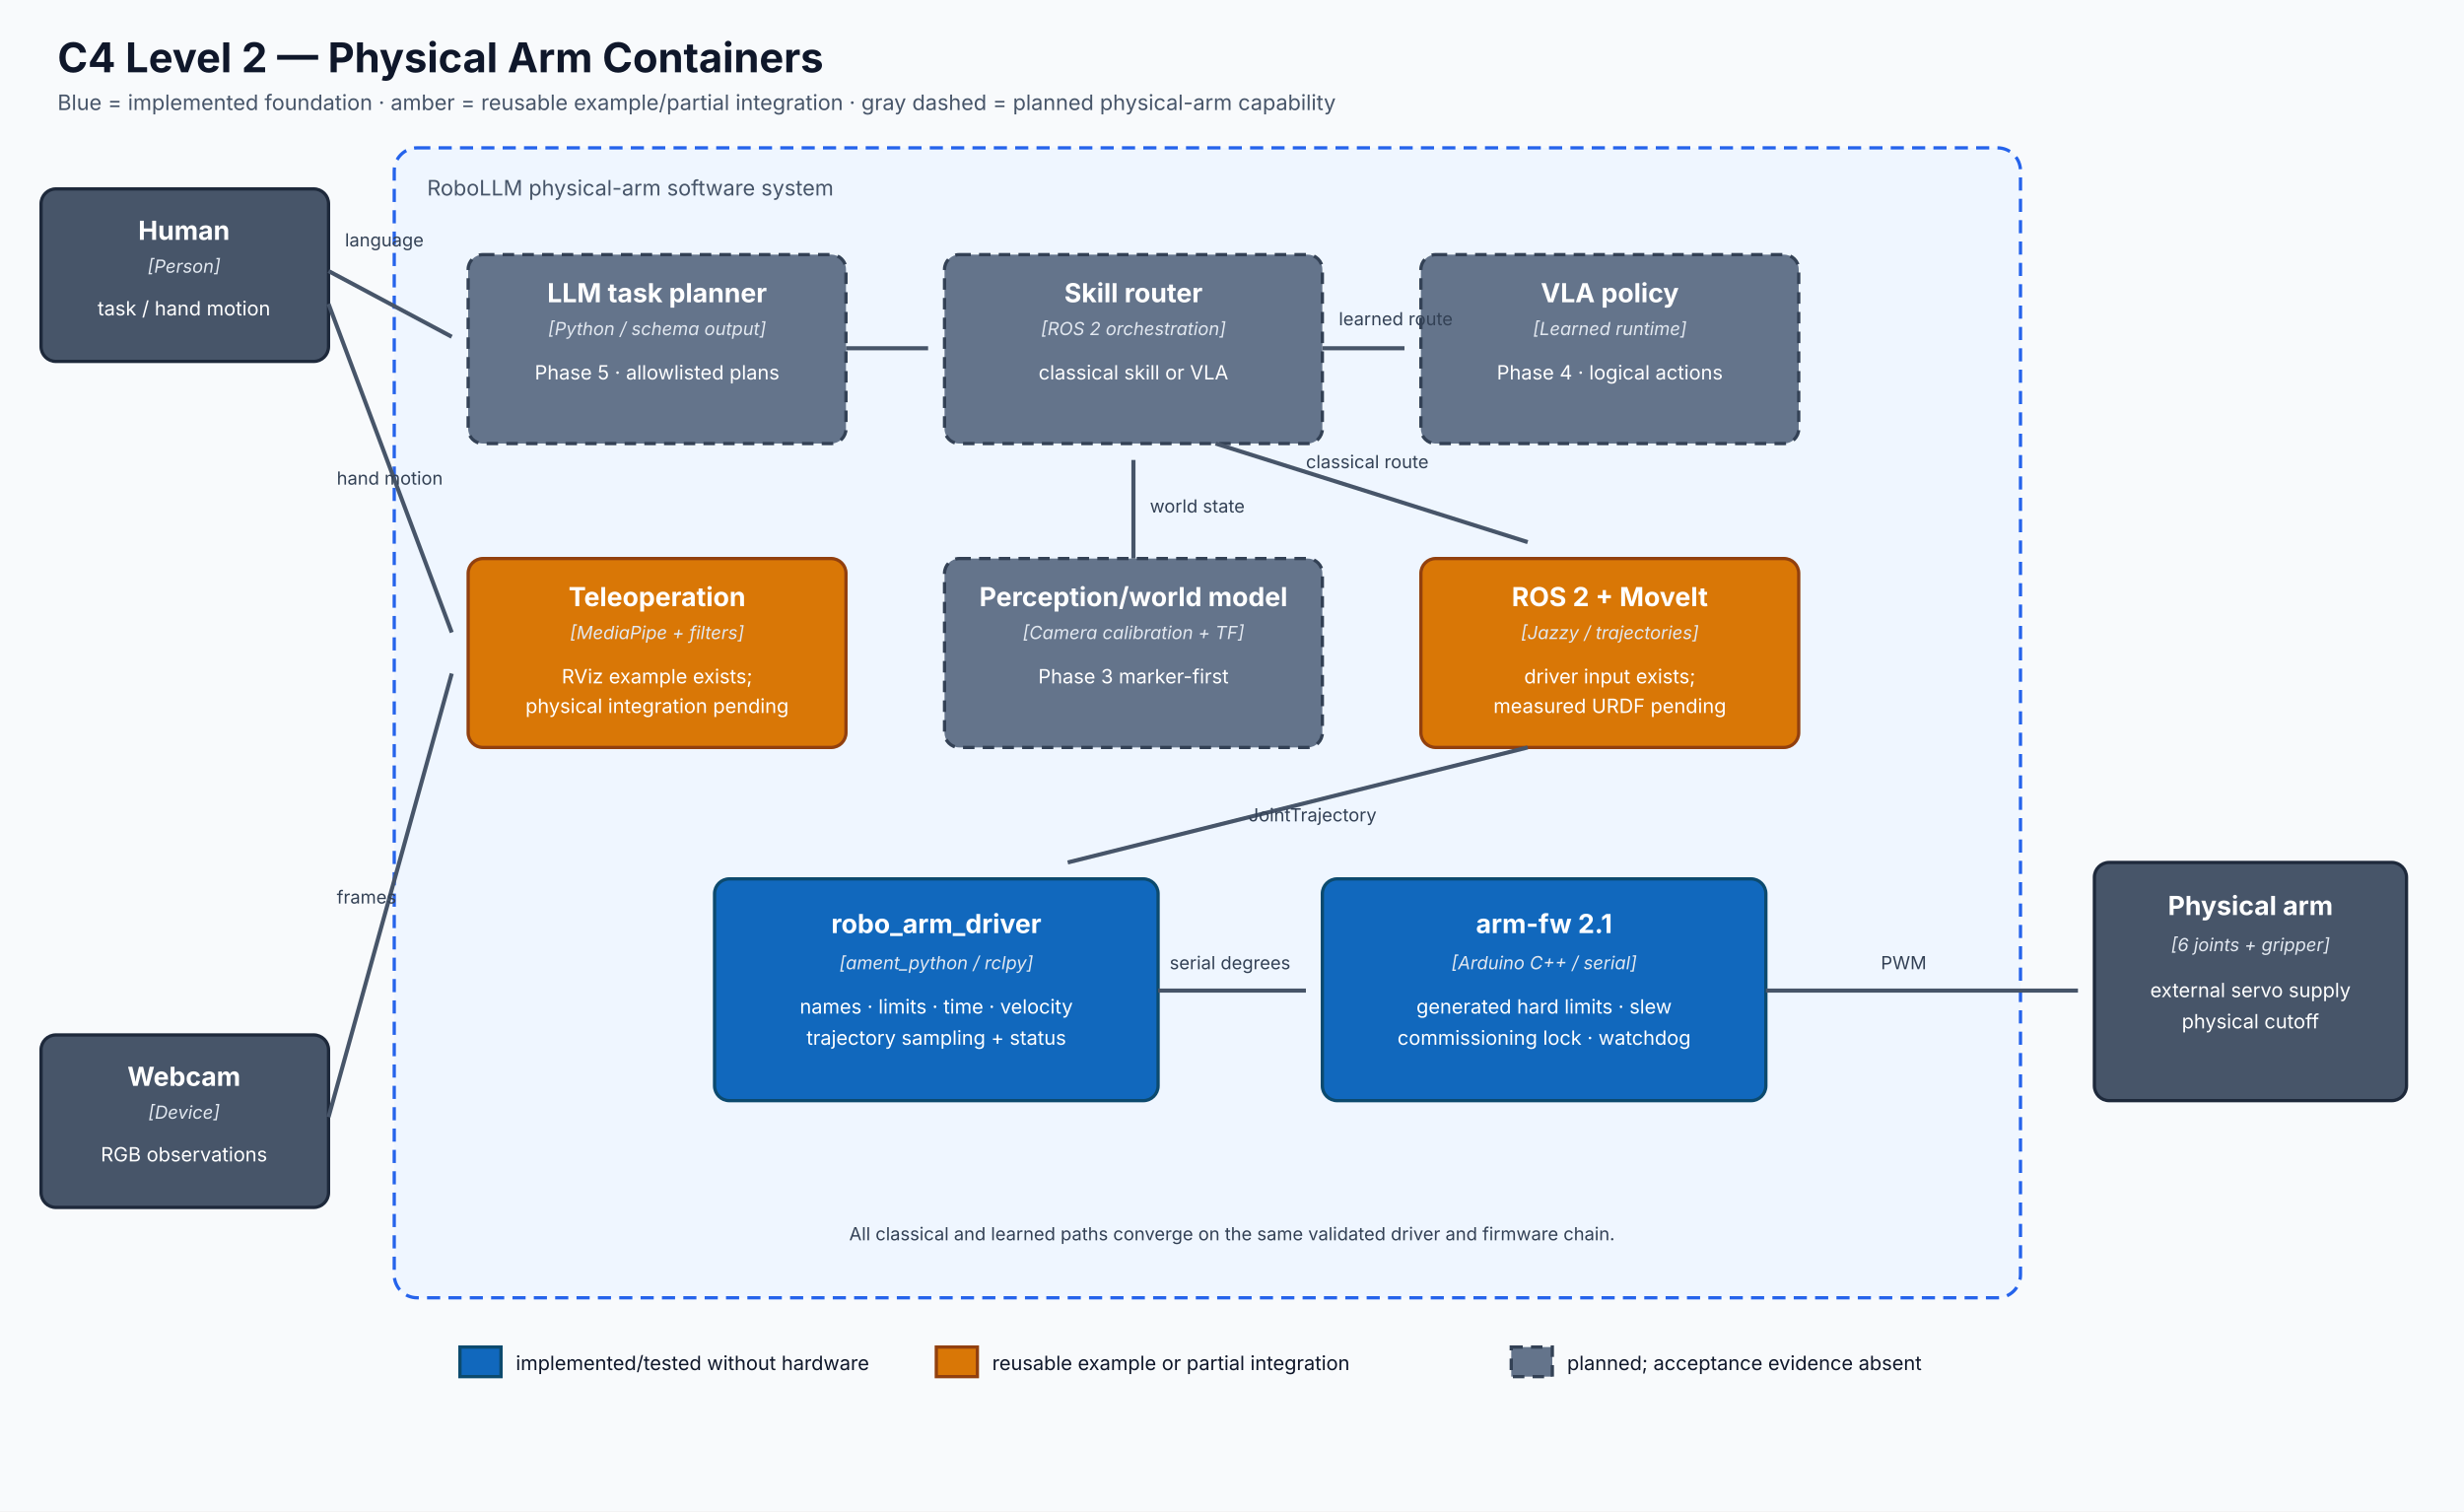
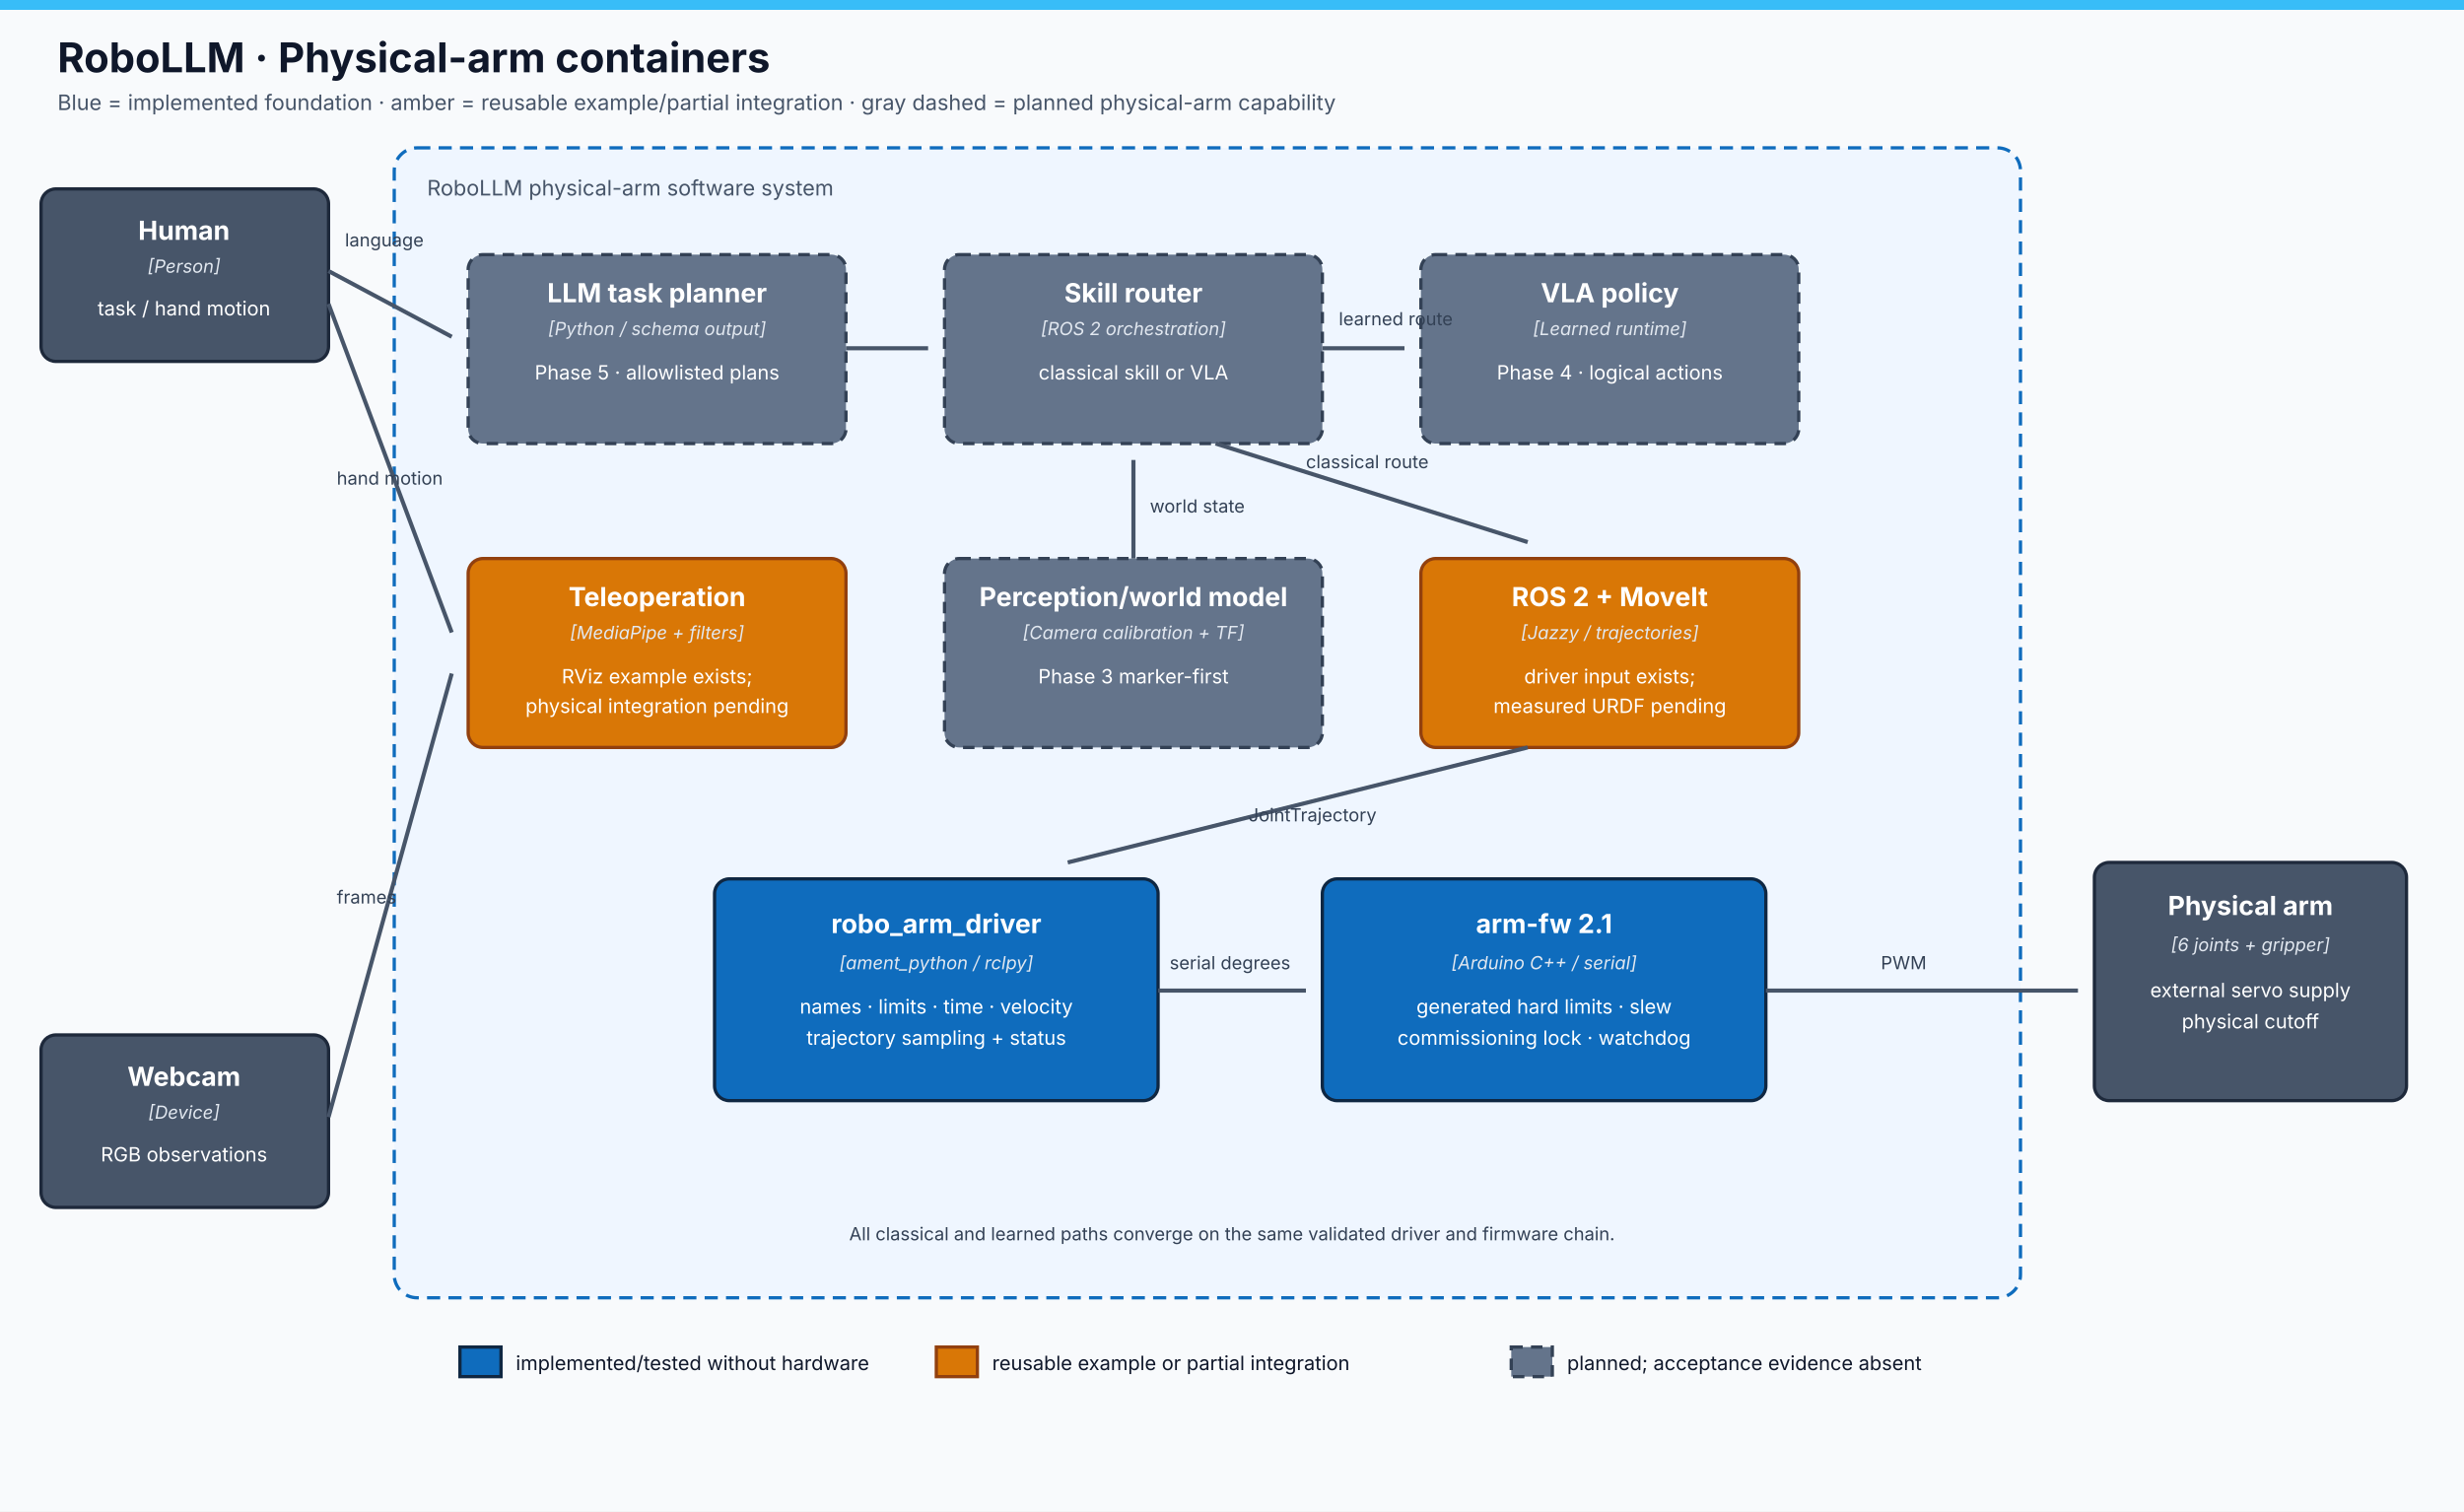
- <svg xmlns="http://www.w3.org/2000/svg" viewBox="0 0 1500 920" font-family="Inter,Arial,sans-serif" role="img" aria-labelledby="title desc">
+ <svg xmlns="http://www.w3.org/2000/svg" viewBox="0 0 1500 920" font-family="Inter, Segoe UI, Arial, sans-serif" role="img" aria-labelledby="title desc">
  <defs>
    <marker id="arrow" markerWidth="10" markerHeight="10" refX="9" refY="3" orient="auto">
      <path d="M0,0 L10,3 L0,6 Z" fill="#475569" />
    </marker>
    <style>
-       .title{font-size:25px;font-weight:700;fill:#0f172a}.sub{font-size:13px;fill:#475569}.boundary{fill:#eff6ff;stroke:#2563eb;stroke-width:2;stroke-dasharray:8 5}.impl{fill:#1168bd;stroke:#0c4a6e;stroke-width:2}.partial{fill:#d97706;stroke:#92400e;stroke-width:2}.planned{fill:#64748b;stroke:#334155;stroke-width:2;stroke-dasharray:7 5}.external{fill:#475569;stroke:#1e293b;stroke-width:2}.name{font-size:16px;font-weight:700;fill:white}.type{font-size:11px;font-style:italic;fill:#e2e8f0}.body{font-size:12px;fill:white}.line{stroke:#475569;stroke-width:2;fill:none;marker-end:url(#arrow)}.label{font-size:11px;fill:#334155}.legend{font-size:12px;fill:#0f172a}
+       .title{font-size:25px;font-weight:700;fill:#0f172a}.sub{font-size:13px;fill:#475569}.boundary{fill:#eff6ff;stroke:#0F6CBD;stroke-width:2;stroke-dasharray:8 5}.impl{fill:#0F6CBD;stroke:#0F2742;stroke-width:2}.partial{fill:#d97706;stroke:#92400e;stroke-width:2}.planned{fill:#64748b;stroke:#334155;stroke-width:2;stroke-dasharray:7 5}.external{fill:#475569;stroke:#1e293b;stroke-width:2}.name{font-size:16px;font-weight:700;fill:white}.type{font-size:11px;font-style:italic;fill:#e2e8f0}.body{font-size:12px;fill:white}.line{stroke:#475569;stroke-width:2;fill:none;marker-end:url(#arrow)}.label{font-size:11px;fill:#334155}.legend{font-size:12px;fill:#0f172a}
    </style>
  </defs>
  <rect width="1500" height="920" fill="#f8fafc" />
-   <text x="35" y="44" class="title">C4 Level 2 — Physical Arm Containers</text>
+   <text x="35" y="44" class="title">RoboLLM · Physical-arm containers</text>
  <text x="35" y="67" class="sub">Blue = implemented foundation · amber = reusable example/partial integration · gray dashed = planned physical-arm capability</text>
  <rect x="25" y="115" width="175" height="105" rx="9" class="external" />
  <text x="112" y="146" text-anchor="middle" class="name">Human</text>
  <text x="112" y="166" text-anchor="middle" class="type">[Person]</text>
  <text x="112" y="192" text-anchor="middle" class="body">task / hand motion</text>
  <rect x="25" y="630" width="175" height="105" rx="9" class="external" />
  <text x="112" y="661" text-anchor="middle" class="name">Webcam</text>
  <text x="112" y="681" text-anchor="middle" class="type">[Device]</text>
  <text x="112" y="707" text-anchor="middle" class="body">RGB observations</text>
  <rect x="240" y="90" width="990" height="700" rx="14" class="boundary" />
  <text x="260" y="119" class="sub">RoboLLM physical-arm software system</text>
  <rect x="285" y="155" width="230" height="115" rx="9" class="planned" />
  <text x="400" y="184" text-anchor="middle" class="name">LLM task planner</text>
  <text x="400" y="204" text-anchor="middle" class="type">[Python / schema output]</text>
  <text x="400" y="231" text-anchor="middle" class="body">Phase 5 · allowlisted plans</text>
  <rect x="575" y="155" width="230" height="115" rx="9" class="planned" />
  <text x="690" y="184" text-anchor="middle" class="name">Skill router</text>
  <text x="690" y="204" text-anchor="middle" class="type">[ROS 2 orchestration]</text>
  <text x="690" y="231" text-anchor="middle" class="body">classical skill or VLA</text>
  <rect x="865" y="155" width="230" height="115" rx="9" class="planned" />
  <text x="980" y="184" text-anchor="middle" class="name">VLA policy</text>
  <text x="980" y="204" text-anchor="middle" class="type">[Learned runtime]</text>
  <text x="980" y="231" text-anchor="middle" class="body">Phase 4 · logical actions</text>
  <rect x="285" y="340" width="230" height="115" rx="9" class="partial" />
  <text x="400" y="369" text-anchor="middle" class="name">Teleoperation</text>
  <text x="400" y="389" text-anchor="middle" class="type">[MediaPipe + filters]</text>
  <text x="400" y="416" text-anchor="middle" class="body">RViz example exists;</text>
  <text x="400" y="434" text-anchor="middle" class="body">physical integration pending</text>
  <rect x="575" y="340" width="230" height="115" rx="9" class="planned" />
  <text x="690" y="369" text-anchor="middle" class="name">Perception/world model</text>
  <text x="690" y="389" text-anchor="middle" class="type">[Camera calibration + TF]</text>
  <text x="690" y="416" text-anchor="middle" class="body">Phase 3 marker-first</text>
  <rect x="865" y="340" width="230" height="115" rx="9" class="partial" />
  <text x="980" y="369" text-anchor="middle" class="name">ROS 2 + MoveIt</text>
  <text x="980" y="389" text-anchor="middle" class="type">[Jazzy / trajectories]</text>
  <text x="980" y="416" text-anchor="middle" class="body">driver input exists;</text>
  <text x="980" y="434" text-anchor="middle" class="body">measured URDF pending</text>
  <rect x="435" y="535" width="270" height="135" rx="9" class="impl" />
  <text x="570" y="568" text-anchor="middle" class="name">robo_arm_driver</text>
  <text x="570" y="590" text-anchor="middle" class="type">[ament_python / rclpy]</text>
  <text x="570" y="617" text-anchor="middle" class="body">names · limits · time · velocity</text>
  <text x="570" y="636" text-anchor="middle" class="body">trajectory sampling + status</text>
  <rect x="805" y="535" width="270" height="135" rx="9" class="impl" />
  <text x="940" y="568" text-anchor="middle" class="name">arm-fw 2.1</text>
  <text x="940" y="590" text-anchor="middle" class="type">[Arduino C++ / serial]</text>
  <text x="940" y="617" text-anchor="middle" class="body">generated hard limits · slew</text>
  <text x="940" y="636" text-anchor="middle" class="body">commissioning lock · watchdog</text>
  <rect x="1275" y="525" width="190" height="145" rx="9" class="external" />
  <text x="1370" y="557" text-anchor="middle" class="name">Physical arm</text>
  <text x="1370" y="579" text-anchor="middle" class="type">[6 joints + gripper]</text>
  <text x="1370" y="607" text-anchor="middle" class="body">external servo supply</text>
  <text x="1370" y="626" text-anchor="middle" class="body">physical cutoff</text>
  <line x1="200" y1="165" x2="275" y2="205" stroke="#475569" stroke-width="2.5" />
  <text x="210" y="150" class="label">language</text>
  <line x1="200" y1="185" x2="275" y2="385" stroke="#475569" stroke-width="2.5" />
  <text x="205" y="295" class="label">hand motion</text>
  <line x1="200" y1="680" x2="275" y2="410" stroke="#475569" stroke-width="2.5" />
  <text x="205" y="550" class="label">frames</text>
  <line x1="515" y1="212" x2="565" y2="212" stroke="#475569" stroke-width="2.5" />
  <line x1="805" y1="212" x2="855" y2="212" stroke="#475569" stroke-width="2.5" />
  <text x="815" y="198" class="label">learned route</text>
  <line x1="740" y1="270" x2="930" y2="330" stroke="#475569" stroke-width="2.5" />
  <text x="795" y="285" class="label">classical route</text>
  <line x1="690" y1="340" x2="690" y2="280" stroke="#475569" stroke-width="2.5" />
  <text x="700" y="312" class="label">world state</text>
  <line x1="930" y1="455" x2="650" y2="525" stroke="#475569" stroke-width="2.5" />
  <text x="760" y="500" class="label">JointTrajectory</text>
  <line x1="705" y1="603" x2="795" y2="603" stroke="#475569" stroke-width="2.5" />
  <text x="712" y="590" class="label">serial degrees</text>
  <line x1="1075" y1="603" x2="1265" y2="603" stroke="#475569" stroke-width="2.5" />
  <text x="1145" y="590" class="label">PWM</text>
  <text x="750" y="755" text-anchor="middle" class="label">All classical and learned paths converge on the same validated driver and firmware chain.</text>
  <rect x="280" y="820" width="25" height="18" class="impl" />
  <text x="314" y="834" class="legend">implemented/tested without hardware</text>
  <rect x="570" y="820" width="25" height="18" class="partial" />
  <text x="604" y="834" class="legend">reusable example or partial integration</text>
  <rect x="920" y="820" width="25" height="18" class="planned" />
  <text x="954" y="834" class="legend">planned; acceptance evidence absent</text>
+   <rect x="0" y="0" width="100%" height="6" fill="#38BDF8" />
</svg>
